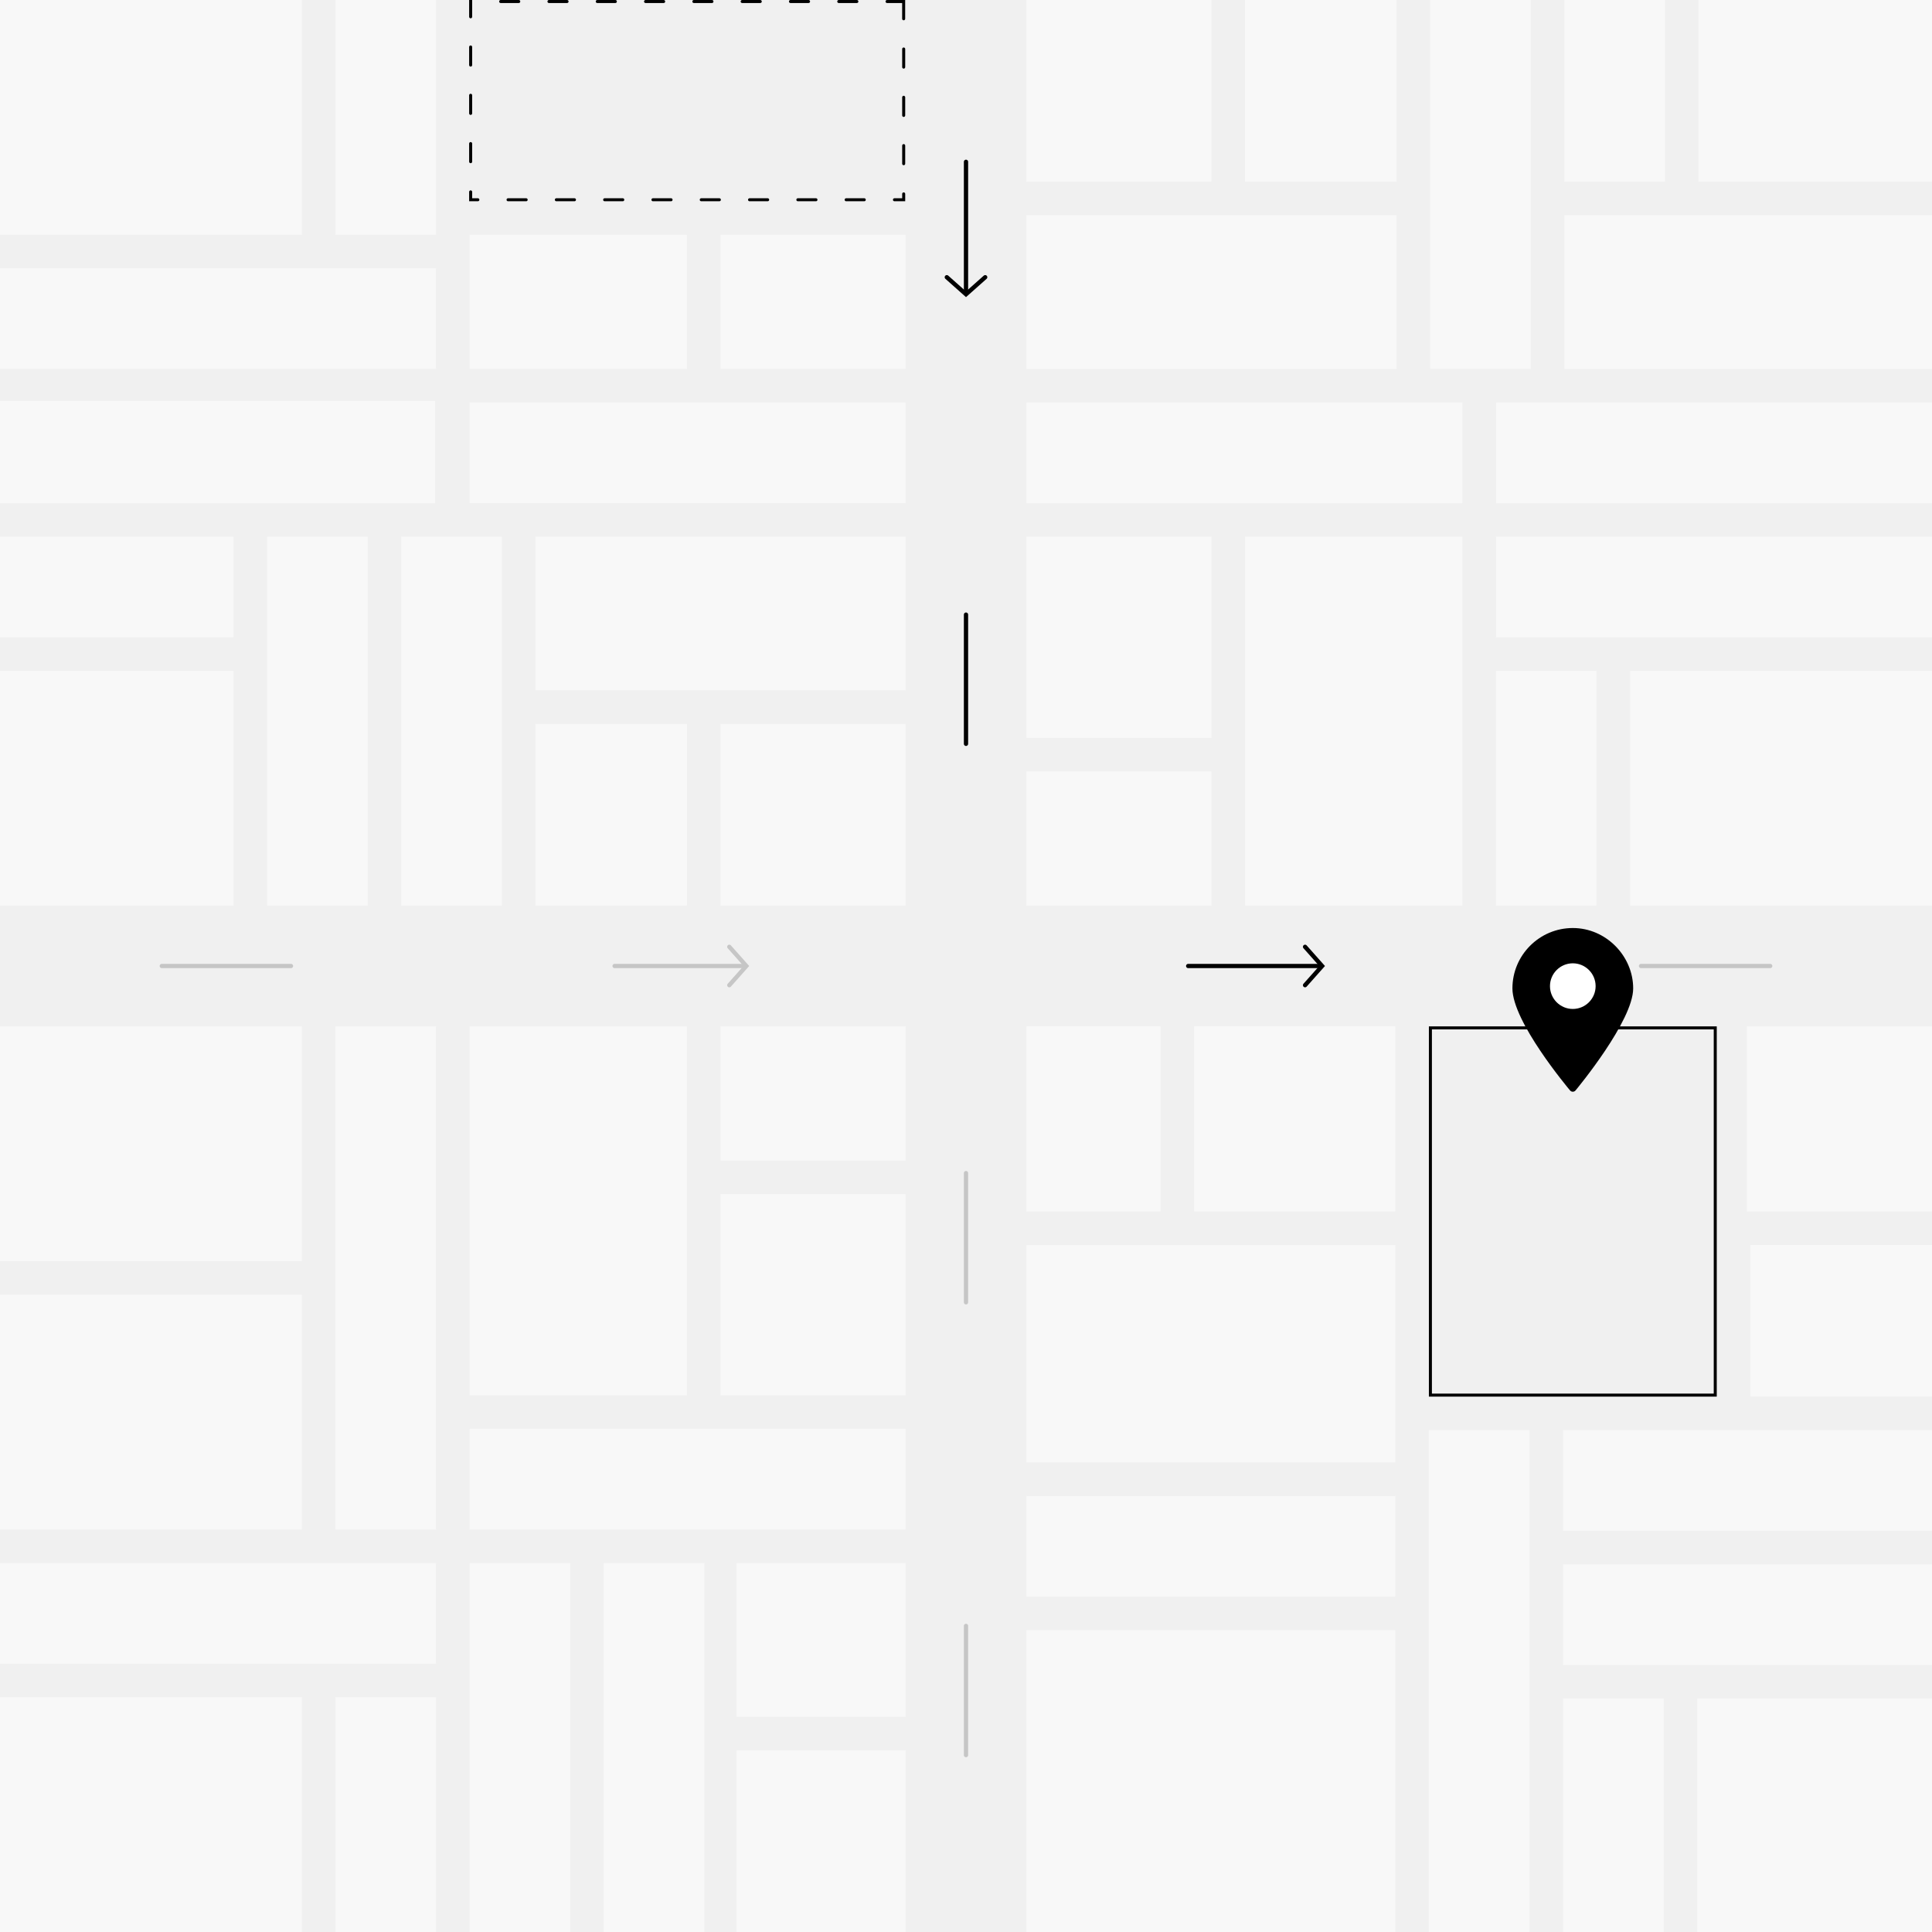
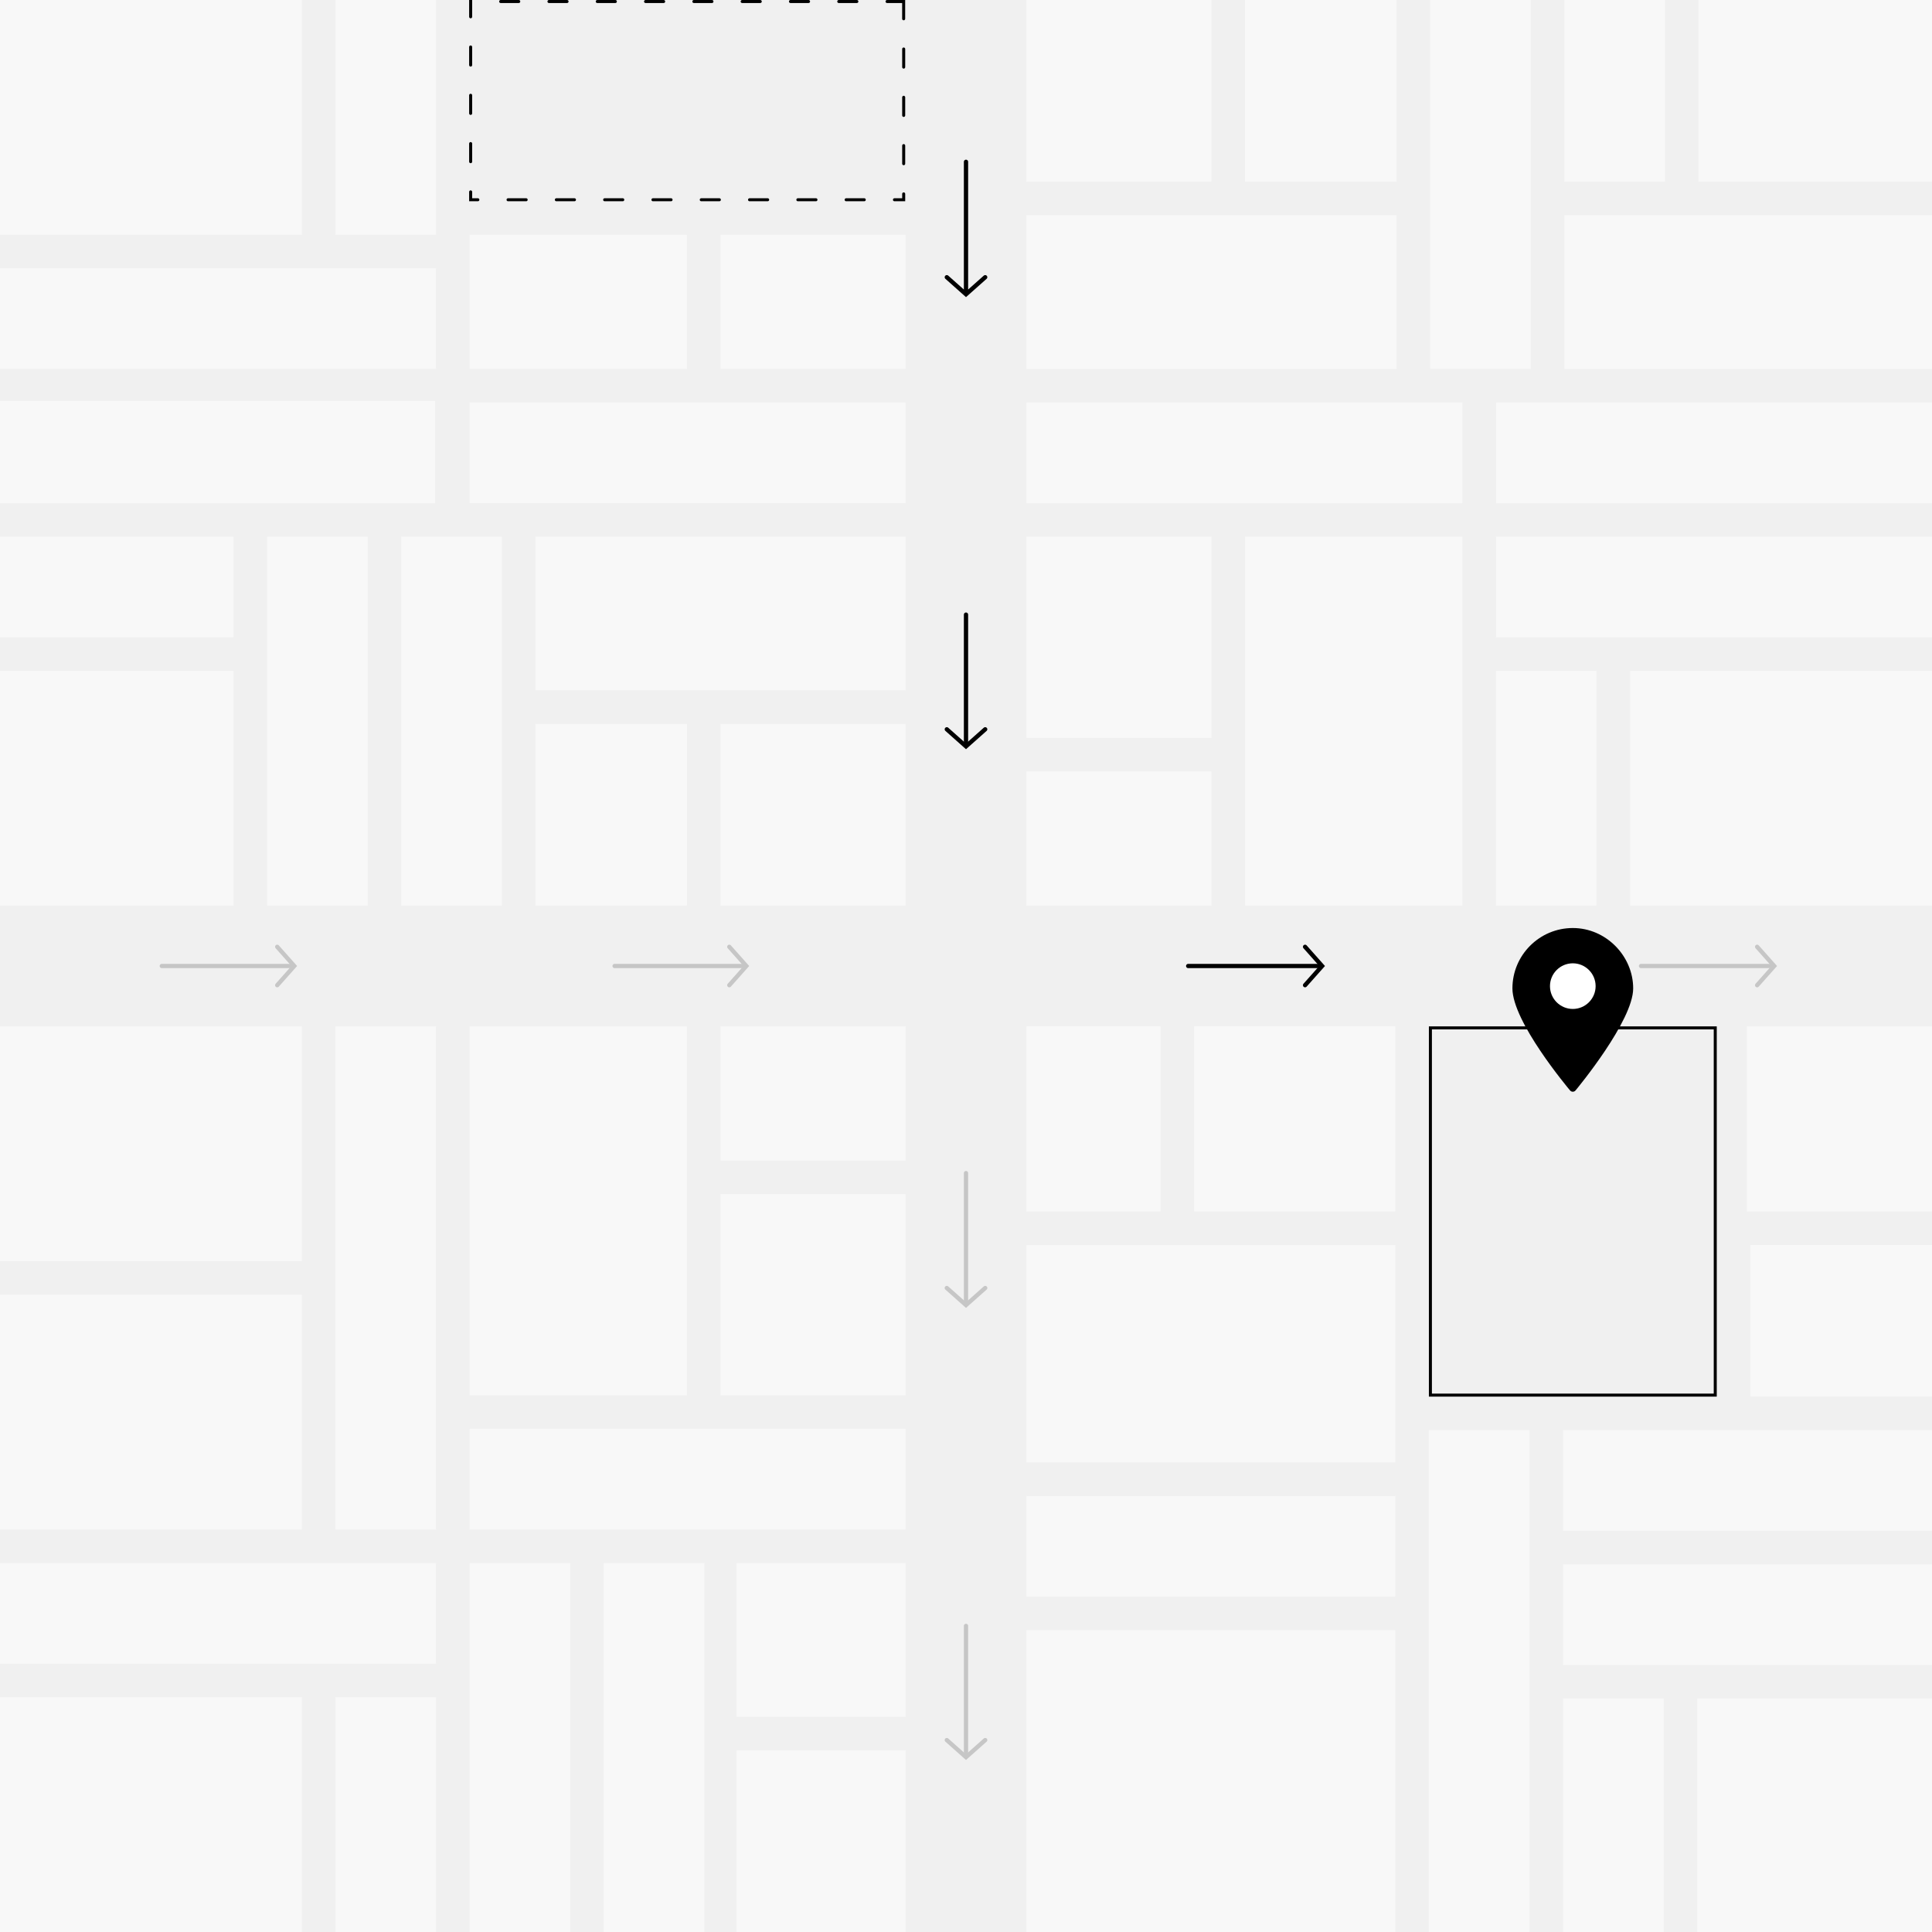
- <svg xmlns="http://www.w3.org/2000/svg" width="453" height="453" viewBox="0 0 453 453" fill="none">
-   <g clip-path="url(#clip0_1922_1072)">
-     <path d="M278.596 226.5H308.89" stroke="black" stroke-miterlimit="10" stroke-linecap="round" />
-     <path d="M384.768 226.5H415.062" stroke="#C6C6C6" stroke-miterlimit="10" stroke-linecap="round" />
-     <path d="M226.5 275.057V305.351" stroke="#C6C6C6" stroke-miterlimit="10" stroke-linecap="round" />
-     <path d="M226.5 381.229V411.523" stroke="#C6C6C6" stroke-miterlimit="10" stroke-linecap="round" />
-     <path d="M37.94 226.5H68.234" stroke="#C6C6C6" stroke-miterlimit="10" stroke-linecap="round" />
-     <path d="M144.111 226.5H174.406" stroke="#C6C6C6" stroke-miterlimit="10" stroke-linecap="round" />
-     <path d="M226.5 37.94V68.234" stroke="black" stroke-miterlimit="10" stroke-linecap="round" />
-     <path d="M222 65L226.5 69L231 65" stroke="black" stroke-miterlimit="10" stroke-linecap="round" />
-     <path d="M226.5 144.111V174.406" stroke="black" stroke-miterlimit="10" stroke-linecap="round" />
-     <path d="M212.236 0H207.99C207.791 0 207.636 0.156 207.636 0.354C207.636 0.552 207.791 0.708 207.99 0.708H211.529V4.403C211.529 4.601 211.684 4.756 211.883 4.756C212.081 4.756 212.236 4.601 212.236 4.403V0ZM200.911 0H196.665C196.466 0 196.311 0.156 196.311 0.354C196.311 0.552 196.466 0.708 196.665 0.708H200.911C201.11 0.708 201.265 0.552 201.265 0.354C201.265 0.156 201.11 0 200.911 0ZM189.586 0H185.34C185.141 0 184.986 0.156 184.986 0.354C184.986 0.552 185.141 0.708 185.34 0.708H189.586C189.785 0.708 189.94 0.552 189.94 0.354C189.94 0.156 189.785 0 189.586 0ZM178.261 0H174.015C173.816 0 173.661 0.156 173.661 0.354C173.661 0.552 173.816 0.708 174.015 0.708H178.261C178.46 0.708 178.615 0.552 178.615 0.354C178.615 0.156 178.46 0 178.261 0ZM166.936 0H162.69C162.491 0 162.336 0.156 162.336 0.354C162.336 0.552 162.491 0.708 162.69 0.708H166.936C167.135 0.708 167.29 0.552 167.29 0.354C167.29 0.156 167.135 0 166.936 0ZM155.611 0H151.365C151.166 0 151.011 0.156 151.011 0.354C151.011 0.552 151.166 0.708 151.365 0.708H155.611C155.81 0.708 155.965 0.552 155.965 0.354C155.965 0.156 155.81 0 155.611 0ZM144.286 0H140.04C139.841 0 139.686 0.156 139.686 0.354C139.686 0.552 139.841 0.708 140.04 0.708H144.286C144.485 0.708 144.64 0.552 144.64 0.354C144.64 0.156 144.485 0 144.286 0ZM132.961 0H128.715C128.516 0 128.361 0.156 128.361 0.354C128.361 0.552 128.516 0.708 128.715 0.708H132.961C133.16 0.708 133.315 0.552 133.315 0.354C133.315 0.156 133.16 0 132.961 0ZM121.636 0H117.39C117.191 0 117.036 0.156 117.036 0.354C117.036 0.552 117.191 0.708 117.39 0.708H121.636C121.835 0.708 121.99 0.552 121.99 0.354C121.99 0.156 121.835 0 121.636 0ZM110.708 0H110V0.708V3.935C110 4.134 110.156 4.289 110.354 4.289C110.552 4.289 110.708 4.134 110.708 3.935V0ZM110.354 10.66C110.156 10.66 110 10.815 110 11.014V15.26C110 15.459 110.156 15.614 110.354 15.614C110.552 15.614 110.708 15.459 110.708 15.26V11.014C110.708 10.815 110.552 10.66 110.354 10.66ZM110.354 21.985C110.156 21.985 110 22.14 110 22.339V26.585C110 26.784 110.156 26.939 110.354 26.939C110.552 26.939 110.708 26.784 110.708 26.585V22.339C110.708 22.14 110.552 21.985 110.354 21.985ZM110.354 33.31C110.156 33.31 110 33.465 110 33.664V37.91C110 38.109 110.156 38.264 110.354 38.264C110.552 38.264 110.708 38.109 110.708 37.91V33.664C110.708 33.465 110.552 33.31 110.354 33.31ZM110.354 44.635C110.156 44.635 110 44.79 110 44.989V47.19H112.046C112.244 47.19 112.399 47.034 112.399 46.836C112.399 46.638 112.244 46.482 112.046 46.482H110.708V44.989C110.708 44.79 110.552 44.635 110.354 44.635ZM123.371 46.482H119.124C118.926 46.482 118.77 46.638 118.77 46.836C118.77 47.034 118.926 47.19 119.124 47.19H123.371C123.569 47.19 123.724 47.034 123.724 46.836C123.724 46.638 123.569 46.482 123.371 46.482ZM134.696 46.482H130.449C130.251 46.482 130.095 46.638 130.095 46.836C130.095 47.034 130.251 47.19 130.449 47.19H134.696C134.894 47.19 135.049 47.034 135.049 46.836C135.049 46.638 134.894 46.482 134.696 46.482ZM146.021 46.482H141.774C141.576 46.482 141.42 46.638 141.42 46.836C141.42 47.034 141.576 47.19 141.774 47.19H146.021C146.219 47.19 146.374 47.034 146.374 46.836C146.374 46.638 146.219 46.482 146.021 46.482ZM157.346 46.482H153.099C152.901 46.482 152.745 46.638 152.745 46.836C152.745 47.034 152.901 47.19 153.099 47.19H157.346C157.544 47.19 157.699 47.034 157.699 46.836C157.699 46.638 157.544 46.482 157.346 46.482ZM168.671 46.482H164.424C164.226 46.482 164.07 46.638 164.07 46.836C164.07 47.034 164.226 47.19 164.424 47.19H168.671C168.869 47.19 169.024 47.034 169.024 46.836C169.024 46.638 168.869 46.482 168.671 46.482ZM179.996 46.482H175.749C175.551 46.482 175.395 46.638 175.395 46.836C175.395 47.034 175.551 47.19 175.749 47.19H179.996C180.194 47.19 180.349 47.034 180.349 46.836C180.349 46.638 180.194 46.482 179.996 46.482ZM191.321 46.482H187.074C186.876 46.482 186.72 46.638 186.72 46.836C186.72 47.034 186.876 47.19 187.074 47.19H191.321C191.519 47.19 191.674 47.034 191.674 46.836C191.674 46.638 191.519 46.482 191.321 46.482ZM202.646 46.482H198.399C198.201 46.482 198.045 46.638 198.045 46.836C198.045 47.034 198.201 47.19 198.399 47.19H202.646C202.844 47.19 202.999 47.034 202.999 46.836C202.999 46.638 202.844 46.482 202.646 46.482ZM211.89 45.109C211.691 45.109 211.536 45.265 211.536 45.463V46.482H209.724C209.526 46.482 209.37 46.638 209.37 46.836C209.37 47.034 209.526 47.19 209.724 47.19H212.244V45.463C212.244 45.265 212.088 45.109 211.89 45.109ZM211.89 33.784C211.691 33.784 211.536 33.94 211.536 34.138V38.385C211.536 38.583 211.691 38.739 211.89 38.739C212.088 38.739 212.244 38.583 212.244 38.385V34.138C212.244 33.94 212.088 33.784 211.89 33.784ZM211.89 22.459C211.691 22.459 211.536 22.615 211.536 22.813V27.06C211.536 27.258 211.691 27.414 211.89 27.414C212.088 27.414 212.244 27.258 212.244 27.06V22.813C212.244 22.615 212.088 22.459 211.89 22.459ZM211.89 11.134C211.691 11.134 211.536 11.29 211.536 11.488V15.735C211.536 15.933 211.691 16.089 211.89 16.089C212.088 16.089 212.244 15.933 212.244 15.735V11.488C212.244 11.29 212.088 11.134 211.89 11.134Z" fill="black" />
-     <path d="M117.666 212.343V125.834H94.075V212.343H117.666Z" fill="#F8F8F8" />
-     <path d="M102.244 55.054V0L78.653 0V55.054H102.244Z" fill="#F8F8F8" />
-     <path d="M86.211 212.343V125.834H62.62V212.343H86.211Z" fill="#F8F8F8" />
-     <path d="M102 94H0V118H102V94Z" fill="#F8F8F8" />
-     <path d="M212.344 94.373H110.107V117.964H212.344V94.373Z" fill="#F8F8F8" />
-     <path d="M102.236 62.918H0V86.509H102.236V62.918Z" fill="#F8F8F8" />
-     <path d="M54.749 125.834H0V149.425H54.749V125.834Z" fill="#F8F8F8" />
-     <path d="M212.344 125.834H125.531V161.876H212.344V125.834Z" fill="#F8F8F8" />
-     <path d="M54.749 157.291H0V212.345H54.749V157.291Z" fill="#F8F8F8" />
-     <path d="M212.344 169.74H168.934V212.343H212.344V169.74Z" fill="#F8F8F8" />
-     <path d="M161.071 169.74H125.531V212.343H161.071V169.74Z" fill="#F8F8F8" />
-     <path d="M212.344 55.053H168.934V86.508H212.344V55.053Z" fill="#F8F8F8" />
-     <path d="M161.077 55.053H110.107V86.508H161.077V55.053Z" fill="#F8F8F8" />
-     <path d="M70.781 0H0V55.054H70.781V0Z" fill="#F8F8F8" />
-     <path d="M212.344 279.982H168.934V327.172H212.344V279.982Z" fill="#F8F8F8" />
-     <path d="M102.244 453.001V397.947H78.653V453.001H102.244Z" fill="#F8F8F8" />
-     <path d="M102.236 358.627L102.236 240.656H78.645V358.627H102.236Z" fill="#F8F8F8" />
-     <path d="M212.344 335.029H110.107V358.621H212.344V335.029Z" fill="#F8F8F8" />
-     <path d="M70.781 303.574H0V358.628H70.781V303.574Z" fill="#F8F8F8" />
-     <path d="M102.236 366.49H0V390.082H102.236V366.49Z" fill="#F8F8F8" />
-     <path d="M212.343 366.49H172.713V402.532H212.343V366.49Z" fill="#F8F8F8" />
-     <path d="M70.781 397.947H0V453.001H70.781V397.947Z" fill="#F8F8F8" />
-     <path d="M212.343 410.396H172.713V453H212.343V410.396Z" fill="#F8F8F8" />
-     <path d="M133.699 366.49H110.107V452.999H133.699V366.49Z" fill="#F8F8F8" />
-     <path d="M165.154 366.49H141.562V452.999H165.154V366.49Z" fill="#F8F8F8" />
-     <path d="M212.344 240.656H168.934V272.111H212.344V240.656Z" fill="#F8F8F8" />
-     <path d="M161.077 240.656H110.107V327.165H161.077V240.656Z" fill="#F8F8F8" />
-     <path d="M70.781 240.656H0V295.71H70.781V240.656Z" fill="#F8F8F8" />
-     <path d="M279.982 240.648V284.059H327.172V240.648H279.982Z" fill="#F8F8F8" />
-     <path d="M452.999 335.334H366.49V358.925H452.999V335.334Z" fill="#F8F8F8" />
-     <path d="M327.165 350.764H240.656V374.355H327.165V350.764Z" fill="#F8F8F8" />
-     <path d="M452.999 366.795H366.49V390.386H452.999V366.795Z" fill="#F8F8F8" />
-     <path d="M335.029 335.333V453H358.621V335.333H335.029Z" fill="#F8F8F8" />
-     <path d="M366.49 398.251V453H390.082V398.251H366.49Z" fill="#F8F8F8" />
-     <path d="M397.953 398.251V453H453.007V398.251H397.953Z" fill="#F8F8F8" />
-     <path d="M409.59 240.656V284.066H453V240.656H409.59Z" fill="#F8F8F8" />
-     <path d="M410.396 291.929V327.469H453V291.929H410.396Z" fill="#F8F8F8" />
-     <path d="M240.656 240.648V284.059H272.111V240.648H240.656Z" fill="#F8F8F8" />
-     <path d="M240.656 291.923V342.893H327.165V291.923H240.656Z" fill="#F8F8F8" />
-     <path d="M240.656 382.219V453H327.165V382.219H240.656Z" fill="#F8F8F8" />
-     <path d="M240.656 173.018H284.066V125.828H240.656V173.018Z" fill="#F8F8F8" />
-     <path d="M335.334 0.001V86.51H358.925V0.001H335.334Z" fill="#F8F8F8" />
-     <path d="M350.756 157.29V212.344H374.347V157.29H350.756Z" fill="#F8F8F8" />
-     <path d="M366.795 0V42.603H390.386V0H366.795Z" fill="#F8F8F8" />
-     <path d="M350.764 117.971L453 117.971V94.379L350.764 94.379V117.971Z" fill="#F8F8F8" />
-     <path d="M240.656 117.971L342.893 117.971V94.379L240.656 94.379V117.971Z" fill="#F8F8F8" />
-     <path d="M350.764 149.426H453V125.834L350.764 125.834V149.426Z" fill="#F8F8F8" />
-     <path d="M366.796 86.516L453 86.516V50.474L366.796 50.474V86.516Z" fill="#F8F8F8" />
-     <path d="M240.656 86.516L327.469 86.516V50.474L240.656 50.474V86.516Z" fill="#F8F8F8" />
-     <path d="M398.251 42.603L453 42.603V0L398.251 0V42.603Z" fill="#F8F8F8" />
-     <path d="M240.656 42.603L284.066 42.603V0L240.656 0V42.603Z" fill="#F8F8F8" />
-     <path d="M291.929 42.603L327.469 42.603V0L291.929 0V42.603Z" fill="#F8F8F8" />
-     <path d="M240.656 212.344H284.066V180.889H240.656V212.344Z" fill="#F8F8F8" />
-     <path d="M291.923 212.344H342.893V125.835H291.923V212.344Z" fill="#F8F8F8" />
-     <path d="M382.219 212.344H453V157.29H382.219V212.344Z" fill="#F8F8F8" />
-     <path d="M401.824 241.364V326.762H335.743V241.364H401.824ZM402.532 240.656H335.035V327.469H402.532V240.656Z" fill="black" />
-     <path d="M368.777 255.98C369.025 255.98 369.266 255.867 369.421 255.676C369.974 255.011 382.934 239.326 382.934 231.752C382.934 224.178 376.585 217.596 368.777 217.596C360.97 217.596 354.621 223.945 354.621 231.752C354.621 239.559 367.581 255.011 368.133 255.676C368.289 255.867 368.53 255.98 368.777 255.98Z" fill="black" />
-     <path d="M363.426 231.22C363.426 228.269 365.825 225.869 368.777 225.869C371.728 225.869 374.128 228.269 374.128 231.22C374.128 234.172 371.728 236.571 368.777 236.571C365.825 236.571 363.426 234.172 363.426 231.22Z" fill="white" />
-     <path d="M306 231L310 226.5L306 222" stroke="black" stroke-miterlimit="10" stroke-linecap="round" />
-     <path d="M171 231L175 226.5L171 222" stroke="#C6C6C6" stroke-miterlimit="10" stroke-linecap="round" />
+ <svg xmlns="http://www.w3.org/2000/svg" width="453" height="453" fill="none">
+   <g clip-path="url(#a)">
+     <path d="M278.596 226.5h30.294" stroke="#000" stroke-miterlimit="10" stroke-linecap="round" />
+     <path d="M384.768 226.5h30.294M226.5 275.057v30.294M226.5 381.229v30.294M37.94 226.5h30.294M144.111 226.5h30.295" stroke="#C6C6C6" stroke-miterlimit="10" stroke-linecap="round" />
+     <path d="M226.5 37.94v30.294M222 65l4.5 4 4.5-4M226.5 144.111v30.295" stroke="#000" stroke-miterlimit="10" stroke-linecap="round" />
+     <path d="M212.236 0h-4.246a.35.35 0 0 0-.354.354.35.35 0 0 0 .354.354h3.539v3.695a.35.35 0 0 0 .354.354.35.35 0 0 0 .353-.354V0Zm-11.325 0h-4.246a.35.35 0 0 0-.354.354.35.35 0 0 0 .354.354h4.246a.35.35 0 0 0 .354-.354.35.35 0 0 0-.354-.354Zm-11.325 0h-4.246a.35.35 0 0 0-.354.354.35.35 0 0 0 .354.354h4.246a.35.35 0 0 0 .354-.354.35.35 0 0 0-.354-.354Zm-11.325 0h-4.246a.35.35 0 0 0-.354.354.35.35 0 0 0 .354.354h4.246a.35.35 0 0 0 .354-.354.35.35 0 0 0-.354-.354Zm-11.325 0h-4.246a.35.35 0 0 0-.354.354.35.35 0 0 0 .354.354h4.246a.35.35 0 0 0 .354-.354.35.35 0 0 0-.354-.354Zm-11.325 0h-4.246a.35.35 0 0 0-.354.354.35.35 0 0 0 .354.354h4.246a.35.35 0 0 0 .354-.354.35.35 0 0 0-.354-.354Zm-11.325 0h-4.246a.35.35 0 0 0-.354.354.35.35 0 0 0 .354.354h4.246a.35.35 0 0 0 .354-.354.35.35 0 0 0-.354-.354Zm-11.325 0h-4.246a.35.35 0 0 0-.354.354.35.35 0 0 0 .354.354h4.246a.35.35 0 0 0 .354-.354.35.35 0 0 0-.354-.354Zm-11.325 0h-4.246a.35.35 0 0 0-.354.354.35.35 0 0 0 .354.354h4.246a.35.35 0 0 0 .354-.354.35.35 0 0 0-.354-.354Zm-10.928 0H110V3.935a.35.35 0 0 0 .354.354.35.35 0 0 0 .354-.354V0Zm-.354 10.66a.35.35 0 0 0-.354.354v4.246a.35.35 0 0 0 .354.354.35.35 0 0 0 .354-.354v-4.246a.35.35 0 0 0-.354-.354Zm0 11.325a.35.35 0 0 0-.354.354v4.246a.35.35 0 0 0 .354.354.35.35 0 0 0 .354-.354V22.34a.35.35 0 0 0-.354-.354Zm0 11.325a.35.35 0 0 0-.354.354v4.246a.35.35 0 0 0 .354.354.35.35 0 0 0 .354-.354v-4.246a.35.35 0 0 0-.354-.354Zm0 11.325a.35.35 0 0 0-.354.354v2.2h2.046a.35.35 0 0 0 .353-.353.35.35 0 0 0-.353-.354h-1.338v-1.493a.35.35 0 0 0-.354-.354Zm13.017 1.847h-4.247a.35.35 0 0 0-.354.354.35.35 0 0 0 .354.354h4.247a.35.35 0 0 0 .353-.354.35.35 0 0 0-.353-.354Zm11.325 0h-4.247a.35.35 0 0 0-.354.354.35.35 0 0 0 .354.354h4.247a.35.35 0 0 0 .353-.354.35.35 0 0 0-.353-.354Zm11.325 0h-4.247a.35.35 0 0 0-.354.354.35.35 0 0 0 .354.354h4.247a.35.35 0 0 0 .353-.354.35.35 0 0 0-.353-.354Zm11.325 0h-4.247a.35.35 0 0 0-.354.354.35.35 0 0 0 .354.354h4.247a.35.35 0 0 0 .353-.354.35.35 0 0 0-.353-.354Zm11.325 0h-4.247a.35.35 0 0 0-.354.354.35.35 0 0 0 .354.354h4.247a.35.35 0 0 0 .353-.354.35.35 0 0 0-.353-.354Zm11.325 0h-4.247a.35.35 0 0 0-.354.354.35.35 0 0 0 .354.354h4.247a.35.35 0 0 0 .353-.354.35.35 0 0 0-.353-.354Zm11.325 0h-4.247a.35.35 0 0 0-.354.354.35.35 0 0 0 .354.354h4.247a.35.35 0 0 0 .353-.354.35.35 0 0 0-.353-.354Zm11.325 0h-4.247a.35.35 0 0 0-.354.354.35.35 0 0 0 .354.354h4.247a.35.35 0 0 0 .353-.354.35.35 0 0 0-.353-.354Zm9.244-1.373a.35.35 0 0 0-.354.354v1.019h-1.812a.35.35 0 0 0-.354.354.35.35 0 0 0 .354.354h2.52v-1.727a.35.35 0 0 0-.354-.354Zm0-11.325a.35.35 0 0 0-.354.354v4.247a.35.35 0 0 0 .354.354.35.35 0 0 0 .354-.354v-4.247a.35.35 0 0 0-.354-.354Zm0-11.325a.35.35 0 0 0-.354.354v4.247a.35.35 0 0 0 .354.354.35.35 0 0 0 .354-.354v-4.247a.35.35 0 0 0-.354-.354Zm0-11.325a.35.35 0 0 0-.354.354v4.247a.35.35 0 0 0 .354.354.35.35 0 0 0 .354-.354v-4.247a.35.35 0 0 0-.354-.354Z" fill="#000" />
+     <path d="M117.666 212.343v-86.509H94.075v86.509h23.591ZM102.244 55.054V0H78.653v55.054h23.591ZM86.21 212.343v-86.509H62.62v86.509h23.59ZM102 94H0v24h102V94ZM212.344 94.373H110.107v23.591h102.237V94.373ZM102.236 62.918H0v23.591h102.236V62.918ZM54.75 125.834H0v23.591h54.75v-23.591ZM212.344 125.834h-86.813v36.042h86.813v-36.042ZM54.75 157.291H0v55.054h54.75v-55.054ZM212.344 169.74h-43.41v42.603h43.41V169.74ZM161.071 169.74h-35.54v42.603h35.54V169.74ZM212.344 55.053h-43.41v31.455h43.41V55.053ZM161.077 55.053h-50.97v31.455h50.97V55.053ZM70.781 0H0v55.054h70.781V0ZM212.344 279.982h-43.41v47.19h43.41v-47.19ZM102.244 453.001v-55.054H78.653v55.054h23.591ZM102.236 358.627V240.656H78.645v117.971h23.591ZM212.344 335.029H110.107v23.592h102.237v-23.592ZM70.781 303.574H0v55.054h70.781v-55.054ZM102.236 366.49H0v23.592h102.236V366.49ZM212.343 366.49h-39.63v36.042h39.63V366.49ZM70.781 397.947H0v55.054h70.781v-55.054ZM212.343 410.396h-39.63V453h39.63v-42.604ZM133.699 366.49h-23.592v86.509h23.592V366.49ZM165.154 366.49h-23.592v86.509h23.592V366.49ZM212.344 240.656h-43.41v31.455h43.41v-31.455ZM161.077 240.656h-50.97v86.509h50.97v-86.509ZM70.781 240.656H0v55.054h70.781v-55.054ZM279.982 240.648v43.411h47.19v-43.411h-47.19ZM452.999 335.334H366.49v23.591h86.509v-23.591ZM327.165 350.764h-86.509v23.591h86.509v-23.591ZM452.999 366.795H366.49v23.591h86.509v-23.591ZM335.029 335.333V453h23.592V335.333h-23.592ZM366.49 398.251V453h23.592v-54.749H366.49ZM397.953 398.251V453h55.054v-54.749h-55.054ZM409.59 240.656v43.41H453v-43.41h-43.41ZM410.396 291.929v35.54H453v-35.54h-42.604ZM240.656 240.648v43.411h31.455v-43.411h-31.455ZM240.656 291.923v50.97h86.509v-50.97h-86.509ZM240.656 382.219V453h86.509v-70.781h-86.509ZM240.656 173.018h43.41v-47.19h-43.41v47.19ZM335.334 0v86.51h23.591V0h-23.591ZM350.756 157.29v55.054h23.591V157.29h-23.591ZM366.795 0v42.603h23.591V0h-23.591ZM350.764 117.971H453V94.379H350.764v23.592ZM240.656 117.971h102.237V94.379H240.656v23.592ZM350.764 149.426H453v-23.592H350.764v23.592ZM366.796 86.516H453V50.474h-86.204v36.042ZM240.656 86.516h86.813V50.474h-86.813v36.042ZM398.251 42.603H453V0h-54.749v42.603ZM240.656 42.603h43.41V0h-43.41v42.603ZM291.929 42.603h35.54V0h-35.54v42.603ZM240.656 212.344h43.41v-31.455h-43.41v31.455ZM291.923 212.344h50.97v-86.509h-50.97v86.509ZM382.219 212.344H453V157.29h-70.781v55.054Z" fill="#F8F8F8" />
+     <path d="M401.824 241.364v85.398h-66.081v-85.398h66.081Zm.708-.708h-67.497v86.813h67.497v-86.813Z" fill="#000" />
+     <path d="M368.777 255.98a.836.836 0 0 0 .644-.304c.553-.665 13.513-16.35 13.513-23.924 0-7.574-6.349-14.156-14.157-14.156-7.807 0-14.156 6.349-14.156 14.156s12.96 23.259 13.512 23.924a.839.839 0 0 0 .644.304Z" fill="#000" />
+     <path d="M363.426 231.22a5.356 5.356 0 0 1 5.351-5.351c2.951 0 5.351 2.4 5.351 5.351 0 2.952-2.4 5.351-5.351 5.351a5.355 5.355 0 0 1-5.351-5.351Z" fill="#fff" />
+     <path d="m306 231 4-4.5-4-4.5" stroke="#000" stroke-miterlimit="10" stroke-linecap="round" />
+     <path d="m171 231 4-4.5-4-4.5" stroke="#C6C6C6" stroke-miterlimit="10" stroke-linecap="round" />
+     <path d="m222 171 4.5 4 4.5-4" stroke="#000" stroke-miterlimit="10" stroke-linecap="round" />
+     <path d="m222 302 4.5 4 4.5-4M412 231l4-4.5-4-4.5M222 408l4.5 4 4.5-4M65 231l4-4.5-4-4.5" stroke="#C6C6C6" stroke-miterlimit="10" stroke-linecap="round" />
  </g>
  <defs>
-     <clipPath id="clip0_1922_1072">
-       <rect width="453" height="453" fill="white" />
+     <clipPath id="a">
+       <path fill="#fff" d="M0 0h453v453H0z" />
    </clipPath>
  </defs>
</svg>
